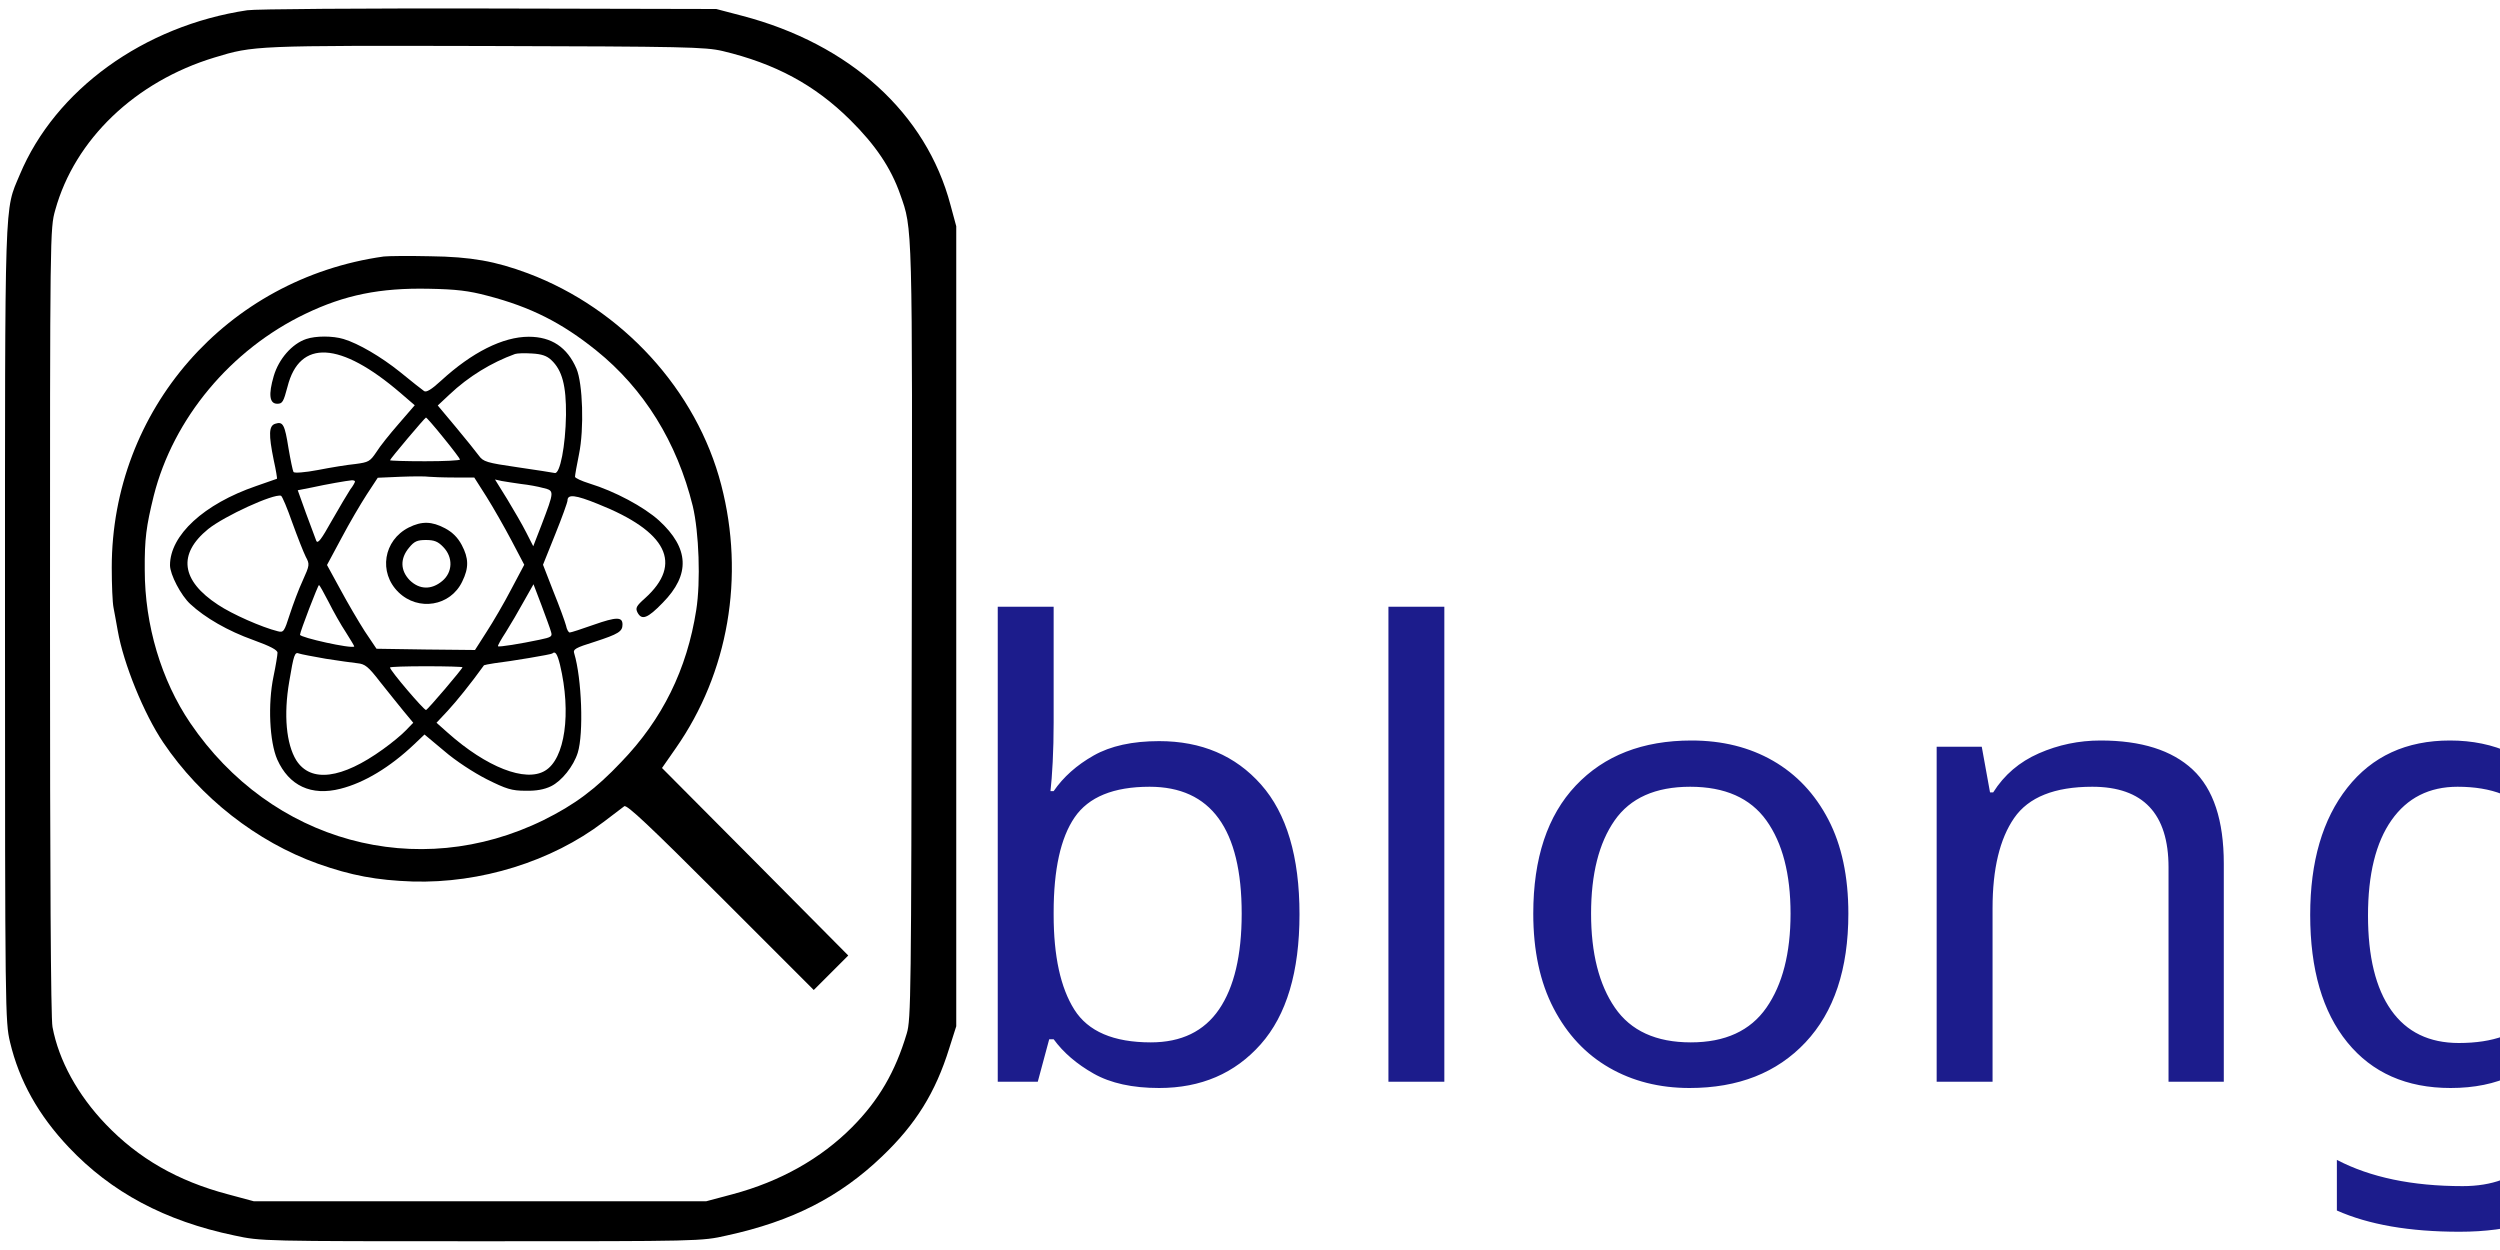
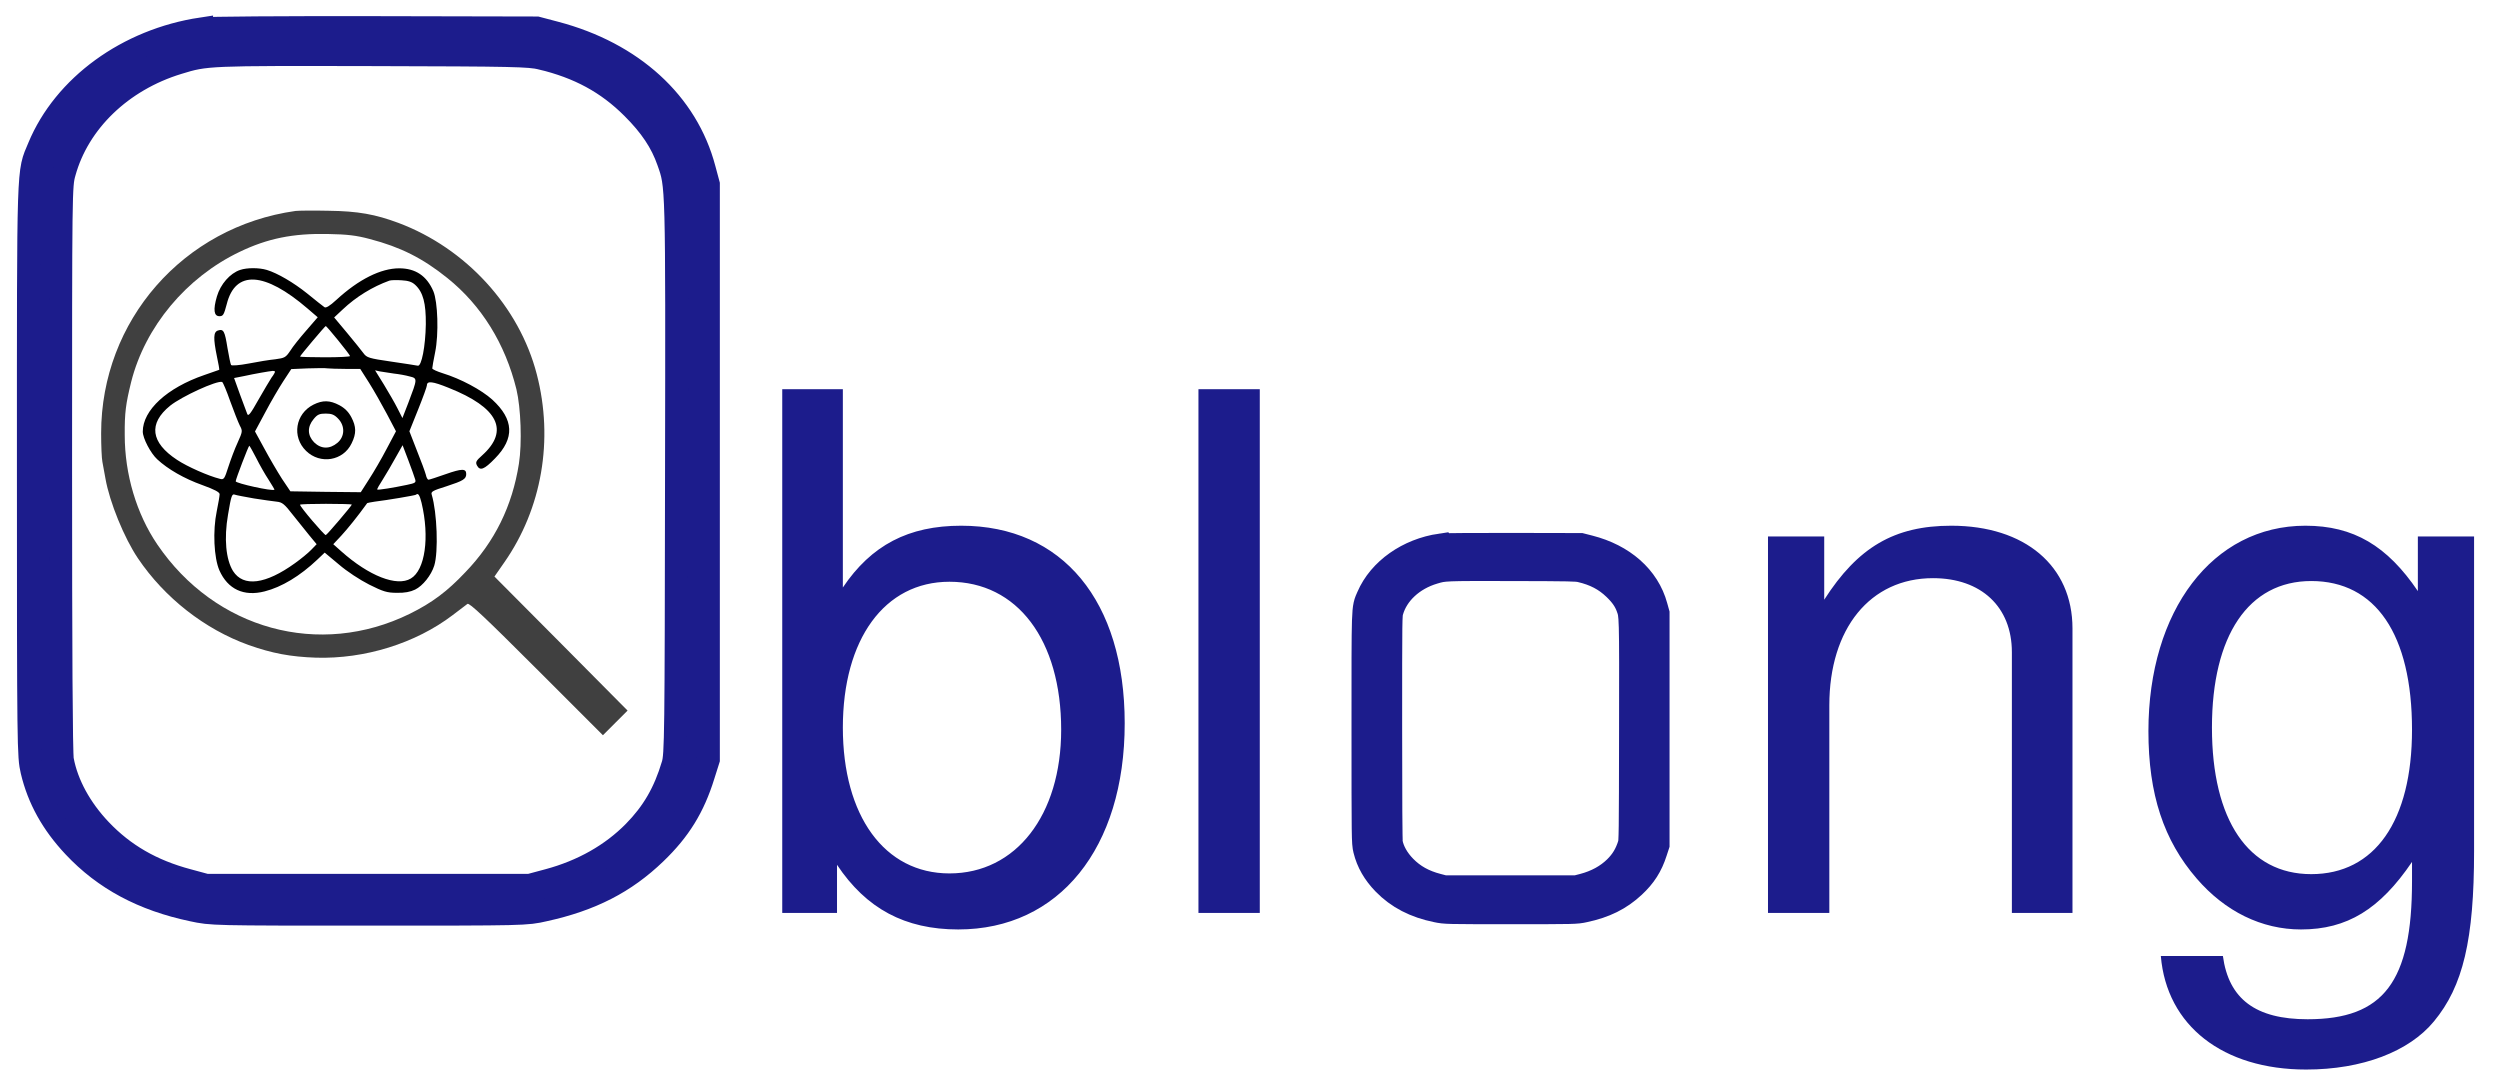
- <svg xmlns="http://www.w3.org/2000/svg" width="1000" height="500" preserveAspectRatio="xMidYMid meet">
+ <svg xmlns="http://www.w3.org/2000/svg" width="870" height="380" preserveAspectRatio="xMidYMid meet">
  <g>
-     <rect fill="none" id="canvas_background" height="502" width="1002" y="-1" x="-1" />
+     <rect x="-1" y="-1" width="872" height="382" id="canvas_background" fill="none" />
  </g>
  <g>
-     <g id="svg_1" fill="#000000" transform="translate(0,494) scale(0.1,-0.1) ">
-       <path stroke-width="0" id="svg_2" d="m989,4899c-414,-62 -768,-318 -910,-658c-62,-148 -59,-58 -59,-1796c0,-1554 1,-1592 20,-1673c37,-156 114,-293 235,-421c170,-180 385,-295 663,-353c107,-23 111,-23 987,-23c875,0 881,0 982,23c262,57 452,154 622,317c134,128 213,255 268,432l28,88l0,1600l0,1600l-23,85c-97,367 -402,644 -834,757l-103,27l-910,2c-500,1 -935,-2 -966,-7zm1901,-163c210,-50 369,-135 511,-276c101,-100 163,-192 200,-298c49,-139 49,-103 46,-1752c-2,-1446 -3,-1549 -20,-1604c-46,-154 -112,-267 -218,-374c-125,-126 -288,-218 -479,-269l-105,-28l-905,0l-905,0l-104,28c-200,53 -357,143 -488,280c-112,117 -188,255 -213,389c-7,33 -10,629 -10,1622c0,1559 0,1572 21,1646c78,282 320,514 637,610c157,48 163,48 1087,46c796,-2 876,-4 945,-20z" />
-       <path stroke-width="0" id="svg_3" d="m1535,3914c-628,-88 -1088,-614 -1088,-1244c0,-69 3,-141 7,-160c4,-19 11,-61 17,-93c23,-132 105,-333 182,-447c149,-221 374,-397 619,-485c133,-47 234,-66 378,-71c272,-8 556,80 764,238c38,29 75,57 83,63c10,8 102,-79 386,-363l372,-372l69,69l69,69l-372,375l-373,375l55,79c211,302 277,687 182,1053c-98,379 -396,705 -774,847c-129,48 -226,66 -391,68c-85,2 -168,1 -185,-1zm415,-157c173,-45 297,-108 434,-218c192,-154 324,-368 387,-623c25,-105 32,-302 14,-416c-37,-237 -135,-437 -300,-608c-103,-109 -187,-171 -310,-232c-506,-249 -1090,-89 -1414,388c-116,171 -182,392 -182,612c-1,125 6,175 36,297c78,309 308,585 607,728c156,75 298,104 493,100c110,-2 160,-8 235,-28z" />
-       <path stroke-width="0" id="svg_4" d="m1225,3584c-57,-19 -110,-80 -130,-148c-22,-75 -17,-111 14,-111c21,0 25,8 41,68c48,191 211,182 452,-25l57,-49l-64,-74c-35,-40 -76,-91 -90,-114c-25,-37 -31,-40 -83,-47c-32,-3 -99,-14 -150,-24c-52,-10 -95,-13 -98,-8c-3,5 -12,48 -20,95c-15,95 -22,108 -53,98c-26,-8 -27,-43 -6,-146c9,-40 14,-73 13,-74c-2,-1 -39,-14 -83,-29c-210,-72 -345,-197 -345,-317c0,-37 44,-121 81,-155c59,-55 151,-108 252,-144c69,-25 97,-40 97,-51c0,-9 -7,-52 -16,-95c-23,-110 -16,-261 15,-332c47,-105 136,-147 253,-117c95,24 198,86 295,178l41,39l79,-66c45,-39 117,-86 170,-113c78,-39 100,-46 155,-46c43,-1 75,5 102,18c43,21 90,80 107,134c24,77 16,297 -14,397c-6,17 5,23 82,47c95,31 111,41 111,69c0,31 -24,31 -115,-1c-48,-17 -91,-31 -96,-31c-5,0 -12,12 -15,28c-4,15 -26,76 -50,135l-42,108l49,122c27,67 49,128 49,135c0,26 31,23 122,-14c277,-110 341,-239 188,-377c-35,-31 -39,-39 -30,-57c17,-32 40,-24 101,39c111,113 106,218 -15,329c-61,55 -177,117 -278,148c-32,10 -58,22 -58,27c0,6 7,46 16,90c21,102 15,283 -10,342c-37,86 -100,128 -191,128c-103,0 -227,-62 -351,-176c-39,-36 -60,-48 -68,-41c-7,5 -51,39 -97,77c-75,60 -165,113 -225,131c-43,13 -111,13 -149,0zm980,-84c44,-41 60,-103 59,-220c-2,-124 -24,-237 -45,-232c-8,2 -75,12 -149,23c-124,18 -137,22 -155,47c-11,15 -52,66 -92,114l-72,86l47,44c76,72 168,128 262,162c8,3 39,4 68,2c38,-2 59,-9 77,-26zm-431,-311c36,-44 66,-84 66,-87c0,-4 -63,-7 -140,-7c-77,0 -140,2 -140,4c0,5 140,171 144,171c2,0 34,-36 70,-81zm42,-159l81,0l49,-77c27,-43 72,-122 100,-175l51,-97l-52,-98c-28,-54 -73,-131 -99,-171l-46,-72l-197,2l-197,3l-47,70c-25,39 -69,114 -98,168l-53,97l58,108c31,59 77,137 101,174l44,67l92,4c51,2 101,2 112,0c11,-1 56,-3 101,-3zm-396,-16c0,-3 -8,-18 -19,-32c-10,-15 -43,-71 -74,-125c-42,-75 -56,-94 -62,-80c-4,10 -22,59 -41,110l-33,92l56,11c59,13 139,27 161,29c6,0 12,-2 12,-5zm665,-10c28,-3 67,-10 88,-16c45,-11 45,-11 -7,-148l-33,-85l-28,55c-15,30 -50,90 -76,133l-49,79l27,-6c16,-3 51,-8 78,-12zm-916,-154c21,-58 45,-119 54,-137c16,-30 16,-33 -12,-95c-16,-34 -39,-96 -52,-136c-22,-69 -25,-73 -48,-67c-64,16 -182,68 -239,106c-148,97 -162,203 -39,303c65,52 261,142 291,133c5,-2 25,-50 45,-107zm145,-317c19,-38 50,-93 70,-123c19,-30 34,-55 33,-56c-11,-10 -217,36 -217,47c0,12 72,199 76,199c2,0 19,-30 38,-67zm890,-120c6,-19 2,-22 -46,-32c-76,-16 -162,-30 -166,-26c-2,2 12,27 31,56c19,30 51,85 72,123l39,69l32,-84c17,-46 35,-94 38,-106zm-901,-108c51,-8 108,-16 127,-18c30,-3 43,-13 90,-74c30,-38 73,-91 94,-117l39,-47l-29,-30c-16,-17 -57,-51 -92,-76c-165,-119 -289,-135 -347,-44c-40,65 -51,182 -28,315c18,108 22,119 39,112c8,-3 56,-12 107,-21zm937,-24c46,-193 20,-377 -60,-424c-78,-47 -234,14 -389,152l-45,40l45,48c35,38 91,107 145,182c2,1 20,5 41,8c67,8 228,35 232,39c12,11 20,-1 31,-45zm-390,-10c0,-6 -140,-171 -146,-171c-9,0 -144,158 -144,170c0,3 65,5 145,5c80,0 145,-2 145,-4z" />
-       <path stroke-width="0" id="svg_5" d="m1635,2830c-101,-51 -122,-180 -41,-259c79,-77 208,-56 255,43c27,55 26,93 -2,146c-16,30 -37,51 -67,67c-53,28 -93,29 -145,3zm138,-78c40,-41 38,-101 -4,-136c-43,-36 -91,-35 -130,3c-38,39 -39,87 -3,130c21,26 33,31 68,31c33,0 48,-6 69,-28z" />
+     <text fill="#1c1c8c" stroke-width="0" x="260.422" y="317.7" id="svg_6" font-size="250" font-family="Helvetica, Arial, sans-serif" text-anchor="start" xml:space="preserve" font-weight="normal" font-style="normal" transform="matrix(1.016414,0,0,1,-6.196122,0) " stroke="#000">bl  ng</text>
+     <path stroke="#1c1c8c" fill="#1c1c8c" d="m501.7,192.132c-10.628,1.549 -19.715,7.943 -23.36,16.435c-1.592,3.697 -1.515,1.449 -1.515,44.859c0,38.815 0.026,39.764 0.513,41.787c0.95,3.896 2.926,7.318 6.033,10.515c4.364,4.496 9.883,7.368 17.02,8.817c2.747,0.574 2.849,0.574 25.337,0.574c22.462,0 22.616,0 25.209,-0.574c6.726,-1.424 11.603,-3.846 15.967,-7.918c3.44,-3.197 5.468,-6.369 6.88,-10.79l0.719,-2.198l0,-39.963l0,-39.963l-0.59,-2.123c-2.49,-9.167 -10.32,-16.085 -21.409,-18.908l-2.644,-0.674l-23.36,-0.05c-12.835,-0.025 -24.002,0.05 -24.798,0.175zm48.8,4.071c5.391,1.249 9.472,3.372 13.118,6.894c2.593,2.498 4.184,4.796 5.134,7.443c1.258,3.472 1.258,2.573 1.181,43.76c-0.051,36.117 -0.077,38.69 -0.513,40.063c-1.181,3.846 -2.875,6.669 -5.596,9.341c-3.209,3.147 -7.393,5.445 -12.296,6.719l-2.695,0.699l-23.232,0l-23.232,0l-2.67,-0.699c-5.134,-1.324 -9.164,-3.572 -12.527,-6.994c-2.875,-2.922 -4.826,-6.369 -5.468,-9.716c-0.18,-0.824 -0.257,-15.711 -0.257,-40.513c0,-38.939 0,-39.264 0.539,-41.112c2.002,-7.044 8.215,-12.838 16.352,-15.236c4.03,-1.199 4.184,-1.199 27.904,-1.149c20.434,0.05 22.487,0.1 24.259,0.5z" id="svg_8" stroke-width="13" />
+     <g stroke="null" id="svg_14">
+       <path stroke="#1c1c8c" fill="#1c1c8c" d="m70.146,10.058c-25.745,3.879 -47.758,19.895 -56.588,41.167c-3.855,9.259 -3.669,3.629 -3.669,112.364c0,97.223 0.062,99.601 1.244,104.668c2.301,9.76 7.089,18.331 14.613,26.339c10.571,11.261 23.941,18.456 41.229,22.085c6.654,1.439 6.903,1.439 61.376,1.439c54.412,0 54.785,0 61.066,-1.439c16.292,-3.566 28.108,-9.635 38.679,-19.833c8.333,-8.008 13.245,-15.954 16.666,-27.027l1.741,-5.506l0,-100.101l0,-100.101l-1.43,-5.318c-6.032,-22.961 -24.998,-40.291 -51.862,-47.36l-6.405,-1.689l-56.588,-0.125c-31.092,-0.063 -58.143,0.125 -60.071,0.438zm118.213,10.198c13.059,3.128 22.946,8.446 31.776,17.267c6.281,6.256 10.136,12.012 12.437,18.644c3.047,8.696 3.047,6.444 2.861,109.611c-0.124,90.466 -0.187,96.91 -1.244,100.351c-2.861,9.635 -6.965,16.704 -13.556,23.399c-7.773,7.883 -17.909,13.639 -29.787,16.829l-6.529,1.752l-56.277,0l-56.277,0l-6.467,-1.752c-12.437,-3.316 -22.2,-8.947 -30.346,-17.518c-6.965,-7.32 -11.691,-15.954 -13.245,-24.337c-0.435,-2.065 -0.622,-39.352 -0.622,-101.478c0,-97.536 0,-98.349 1.306,-102.979c4.85,-17.643 19.899,-32.157 39.612,-38.164c9.763,-3.003 10.136,-3.003 67.595,-2.878c49.499,0.125 54.474,0.25 58.765,1.251z" id="svg_2" stroke-width="8" />
+       <path stroke="null" d="m109.072,140.818c-6.281,3.171 -7.587,11.193 -2.55,16.106c4.913,4.788 12.934,3.482 15.857,-2.674c1.679,-3.42 1.617,-5.783 -0.124,-9.079c-0.995,-1.866 -2.301,-3.171 -4.166,-4.166c-3.296,-1.741 -5.783,-1.803 -9.017,-0.187zm8.582,4.85c2.487,2.55 2.363,6.281 -0.249,8.457c-2.674,2.239 -5.659,2.176 -8.084,-0.187c-2.363,-2.425 -2.425,-5.41 -0.187,-8.084c1.306,-1.617 2.052,-1.928 4.229,-1.928c2.052,0 2.985,0.373 4.291,1.741z" id="svg_5" stroke-width="0" />
+       <path stroke="null" opacity="0.75" d="m102.854,73.41c-39.052,5.472 -67.657,38.182 -67.657,77.358c0,4.291 0.187,8.768 0.435,9.95c0.249,1.182 0.684,3.793 1.057,5.783c1.43,8.208 6.529,20.708 11.318,27.797c9.266,13.743 23.257,24.687 38.492,30.16c8.271,2.923 14.551,4.104 23.506,4.415c16.914,0.497 34.575,-4.975 47.509,-14.8c2.363,-1.803 4.664,-3.545 5.161,-3.918c0.622,-0.497 6.343,4.913 24.003,22.573l23.133,23.133l4.291,-4.291l4.291,-4.291l-23.133,-23.319l-23.195,-23.319l3.42,-4.913c13.121,-18.78 17.225,-42.721 11.318,-65.481c-6.094,-23.568 -24.625,-43.84 -48.131,-52.671c-8.022,-2.985 -14.054,-4.104 -24.314,-4.229c-5.286,-0.124 -10.447,-0.062 -11.504,0.062zm25.807,9.763c10.758,2.798 18.469,6.716 26.988,13.556c11.939,9.576 20.148,22.884 24.066,38.741c1.555,6.529 1.99,18.78 0.871,25.869c-2.301,14.738 -8.395,27.175 -18.655,37.808c-6.405,6.778 -11.629,10.634 -19.277,14.427c-31.466,15.484 -67.782,5.534 -87.929,-24.128c-7.213,-10.634 -11.318,-24.376 -11.318,-38.057c-0.062,-7.773 0.373,-10.882 2.239,-18.469c4.85,-19.215 19.153,-36.378 37.746,-45.271c9.701,-4.664 18.531,-6.467 30.657,-6.218c6.84,0.124 9.95,0.497 14.613,1.741z" id="svg_3" stroke-width="0" />
+       <path stroke="null" d="m83.577,93.931c-3.545,1.182 -6.84,4.975 -8.084,9.203c-1.368,4.664 -1.057,6.903 0.871,6.903c1.306,0 1.555,-0.497 2.55,-4.229c2.985,-11.877 13.121,-11.318 28.108,1.555l3.545,3.047l-3.98,4.602c-2.176,2.487 -4.726,5.659 -5.597,7.089c-1.555,2.301 -1.928,2.487 -5.161,2.923c-1.99,0.187 -6.156,0.871 -9.328,1.492c-3.234,0.622 -5.908,0.808 -6.094,0.497c-0.187,-0.311 -0.746,-2.985 -1.244,-5.908c-0.933,-5.908 -1.368,-6.716 -3.296,-6.094c-1.617,0.497 -1.679,2.674 -0.373,9.079c0.56,2.487 0.871,4.539 0.808,4.602c-0.124,0.062 -2.425,0.871 -5.161,1.803c-13.059,4.477 -21.454,12.25 -21.454,19.713c0,2.301 2.736,7.524 5.037,9.639c3.669,3.42 9.39,6.716 15.671,8.955c4.291,1.555 6.032,2.487 6.032,3.171c0,0.56 -0.435,3.234 -0.995,5.908c-1.43,6.84 -0.995,16.23 0.933,20.645c2.923,6.529 8.457,9.141 15.733,7.276c5.908,-1.492 12.313,-5.348 18.345,-11.069l2.55,-2.425l4.913,4.104c2.798,2.425 7.276,5.348 10.571,7.027c4.85,2.425 6.218,2.861 9.639,2.861c2.674,0.062 4.664,-0.311 6.343,-1.119c2.674,-1.306 5.597,-4.975 6.654,-8.333c1.492,-4.788 0.995,-18.469 -0.871,-24.687c-0.373,-1.057 0.311,-1.43 5.099,-2.923c5.908,-1.928 6.903,-2.55 6.903,-4.291c0,-1.928 -1.492,-1.928 -7.151,0.062c-2.985,1.057 -5.659,1.928 -5.97,1.928c-0.311,0 -0.746,-0.746 -0.933,-1.741c-0.249,-0.933 -1.617,-4.726 -3.109,-8.395l-2.612,-6.716l3.047,-7.587c1.679,-4.166 3.047,-7.96 3.047,-8.395c0,-1.617 1.928,-1.43 7.587,0.871c17.225,6.84 21.205,14.862 11.691,23.444c-2.176,1.928 -2.425,2.425 -1.866,3.545c1.057,1.99 2.487,1.492 6.281,-2.425c6.903,-7.027 6.592,-13.556 -0.933,-20.459c-3.793,-3.42 -11.007,-7.276 -17.287,-9.203c-1.99,-0.622 -3.607,-1.368 -3.607,-1.679c0,-0.373 0.435,-2.861 0.995,-5.597c1.306,-6.343 0.933,-17.598 -0.622,-21.267c-2.301,-5.348 -6.218,-7.96 -11.877,-7.96c-6.405,0 -14.116,3.855 -21.827,10.945c-2.425,2.239 -3.731,2.985 -4.229,2.55c-0.435,-0.311 -3.171,-2.425 -6.032,-4.788c-4.664,-3.731 -10.261,-7.027 -13.992,-8.146c-2.674,-0.808 -6.903,-0.808 -9.266,0zm60.941,5.224c2.736,2.55 3.731,6.405 3.669,13.681c-0.124,7.711 -1.492,14.738 -2.798,14.427c-0.497,-0.124 -4.664,-0.746 -9.266,-1.43c-7.711,-1.119 -8.519,-1.368 -9.639,-2.923c-0.684,-0.933 -3.234,-4.104 -5.721,-7.089l-4.477,-5.348l2.923,-2.736c4.726,-4.477 10.447,-7.96 16.292,-10.074c0.497,-0.187 2.425,-0.249 4.229,-0.124c2.363,0.124 3.669,0.56 4.788,1.617zm-26.802,19.339c2.239,2.736 4.104,5.224 4.104,5.41c0,0.249 -3.918,0.435 -8.706,0.435c-4.788,0 -8.706,-0.124 -8.706,-0.249c0,-0.311 8.706,-10.634 8.955,-10.634c0.124,0 2.114,2.239 4.353,5.037zm2.612,9.887l5.037,0l3.047,4.788c1.679,2.674 4.477,7.587 6.218,10.882l3.171,6.032l-3.234,6.094c-1.741,3.358 -4.539,8.146 -6.156,10.634l-2.861,4.477l-12.25,-0.124l-12.25,-0.187l-2.923,-4.353c-1.555,-2.425 -4.291,-7.089 -6.094,-10.447l-3.296,-6.032l3.607,-6.716c1.928,-3.669 4.788,-8.519 6.281,-10.82l2.736,-4.166l5.721,-0.249c3.171,-0.124 6.281,-0.124 6.965,0c0.684,0.062 3.482,0.187 6.281,0.187zm-24.625,0.995c0,0.187 -0.497,1.119 -1.182,1.99c-0.622,0.933 -2.674,4.415 -4.602,7.773c-2.612,4.664 -3.482,5.845 -3.855,4.975c-0.249,-0.622 -1.368,-3.669 -2.55,-6.84l-2.052,-5.721l3.482,-0.684c3.669,-0.808 8.644,-1.679 10.012,-1.803c0.373,0 0.746,0.124 0.746,0.311zm41.353,0.622c1.741,0.187 4.166,0.622 5.472,0.995c2.798,0.684 2.798,0.684 -0.435,9.203l-2.052,5.286l-1.741,-3.42c-0.933,-1.866 -3.109,-5.597 -4.726,-8.271l-3.047,-4.913l1.679,0.373c0.995,0.187 3.171,0.497 4.85,0.746zm-56.961,9.576c1.306,3.607 2.798,7.4 3.358,8.519c0.995,1.866 0.995,2.052 -0.746,5.908c-0.995,2.114 -2.425,5.97 -3.234,8.457c-1.368,4.291 -1.555,4.539 -2.985,4.166c-3.98,-0.995 -11.318,-4.229 -14.862,-6.592c-9.203,-6.032 -10.074,-12.624 -2.425,-18.842c4.042,-3.234 16.23,-8.83 18.096,-8.271c0.311,0.124 1.555,3.109 2.798,6.654zm9.017,19.713c1.182,2.363 3.109,5.783 4.353,7.649c1.182,1.866 2.114,3.42 2.052,3.482c-0.684,0.622 -13.494,-2.239 -13.494,-2.923c0,-0.746 4.477,-12.375 4.726,-12.375c0.124,0 1.182,1.866 2.363,4.166zm55.345,7.462c0.373,1.182 0.124,1.368 -2.861,1.99c-4.726,0.995 -10.074,1.866 -10.323,1.617c-0.124,-0.124 0.746,-1.679 1.928,-3.482c1.182,-1.866 3.171,-5.286 4.477,-7.649l2.425,-4.291l1.99,5.224c1.057,2.861 2.176,5.845 2.363,6.592zm-56.029,6.716c3.171,0.497 6.716,0.995 7.897,1.119c1.866,0.187 2.674,0.808 5.597,4.602c1.866,2.363 4.539,5.659 5.845,7.276l2.425,2.923l-1.803,1.866c-0.995,1.057 -3.545,3.171 -5.721,4.726c-10.261,7.4 -17.971,8.395 -21.578,2.736c-2.487,-4.042 -3.171,-11.318 -1.741,-19.588c1.119,-6.716 1.368,-7.4 2.425,-6.965c0.497,0.187 3.482,0.746 6.654,1.306zm58.267,1.492c2.861,12.002 1.244,23.444 -3.731,26.366c-4.85,2.923 -14.551,-0.871 -24.19,-9.452l-2.798,-2.487l2.798,-2.985c2.176,-2.363 5.659,-6.654 9.017,-11.318c0.124,-0.062 1.244,-0.311 2.55,-0.497c4.166,-0.497 14.178,-2.176 14.427,-2.425c0.746,-0.684 1.244,0.062 1.928,2.798zm-24.252,0.622c0,0.373 -8.706,10.634 -9.079,10.634c-0.56,0 -8.955,-9.825 -8.955,-10.571c0,-0.187 4.042,-0.311 9.017,-0.311c4.975,0 9.017,0.124 9.017,0.249z" id="svg_4" stroke-width="0" />
    </g>
-     <text stroke="#000" transform="matrix(1.016414,0,0,1,-6.196122,0) " font-style="normal" font-weight="normal" xml:space="preserve" text-anchor="start" font-family="'Trebuchet MS', Gadget, sans-serif" font-size="250" id="svg_6" y="432.7" x="377.5" stroke-width="0" fill="#1c1c8c">blong</text>
  </g>
</svg>
